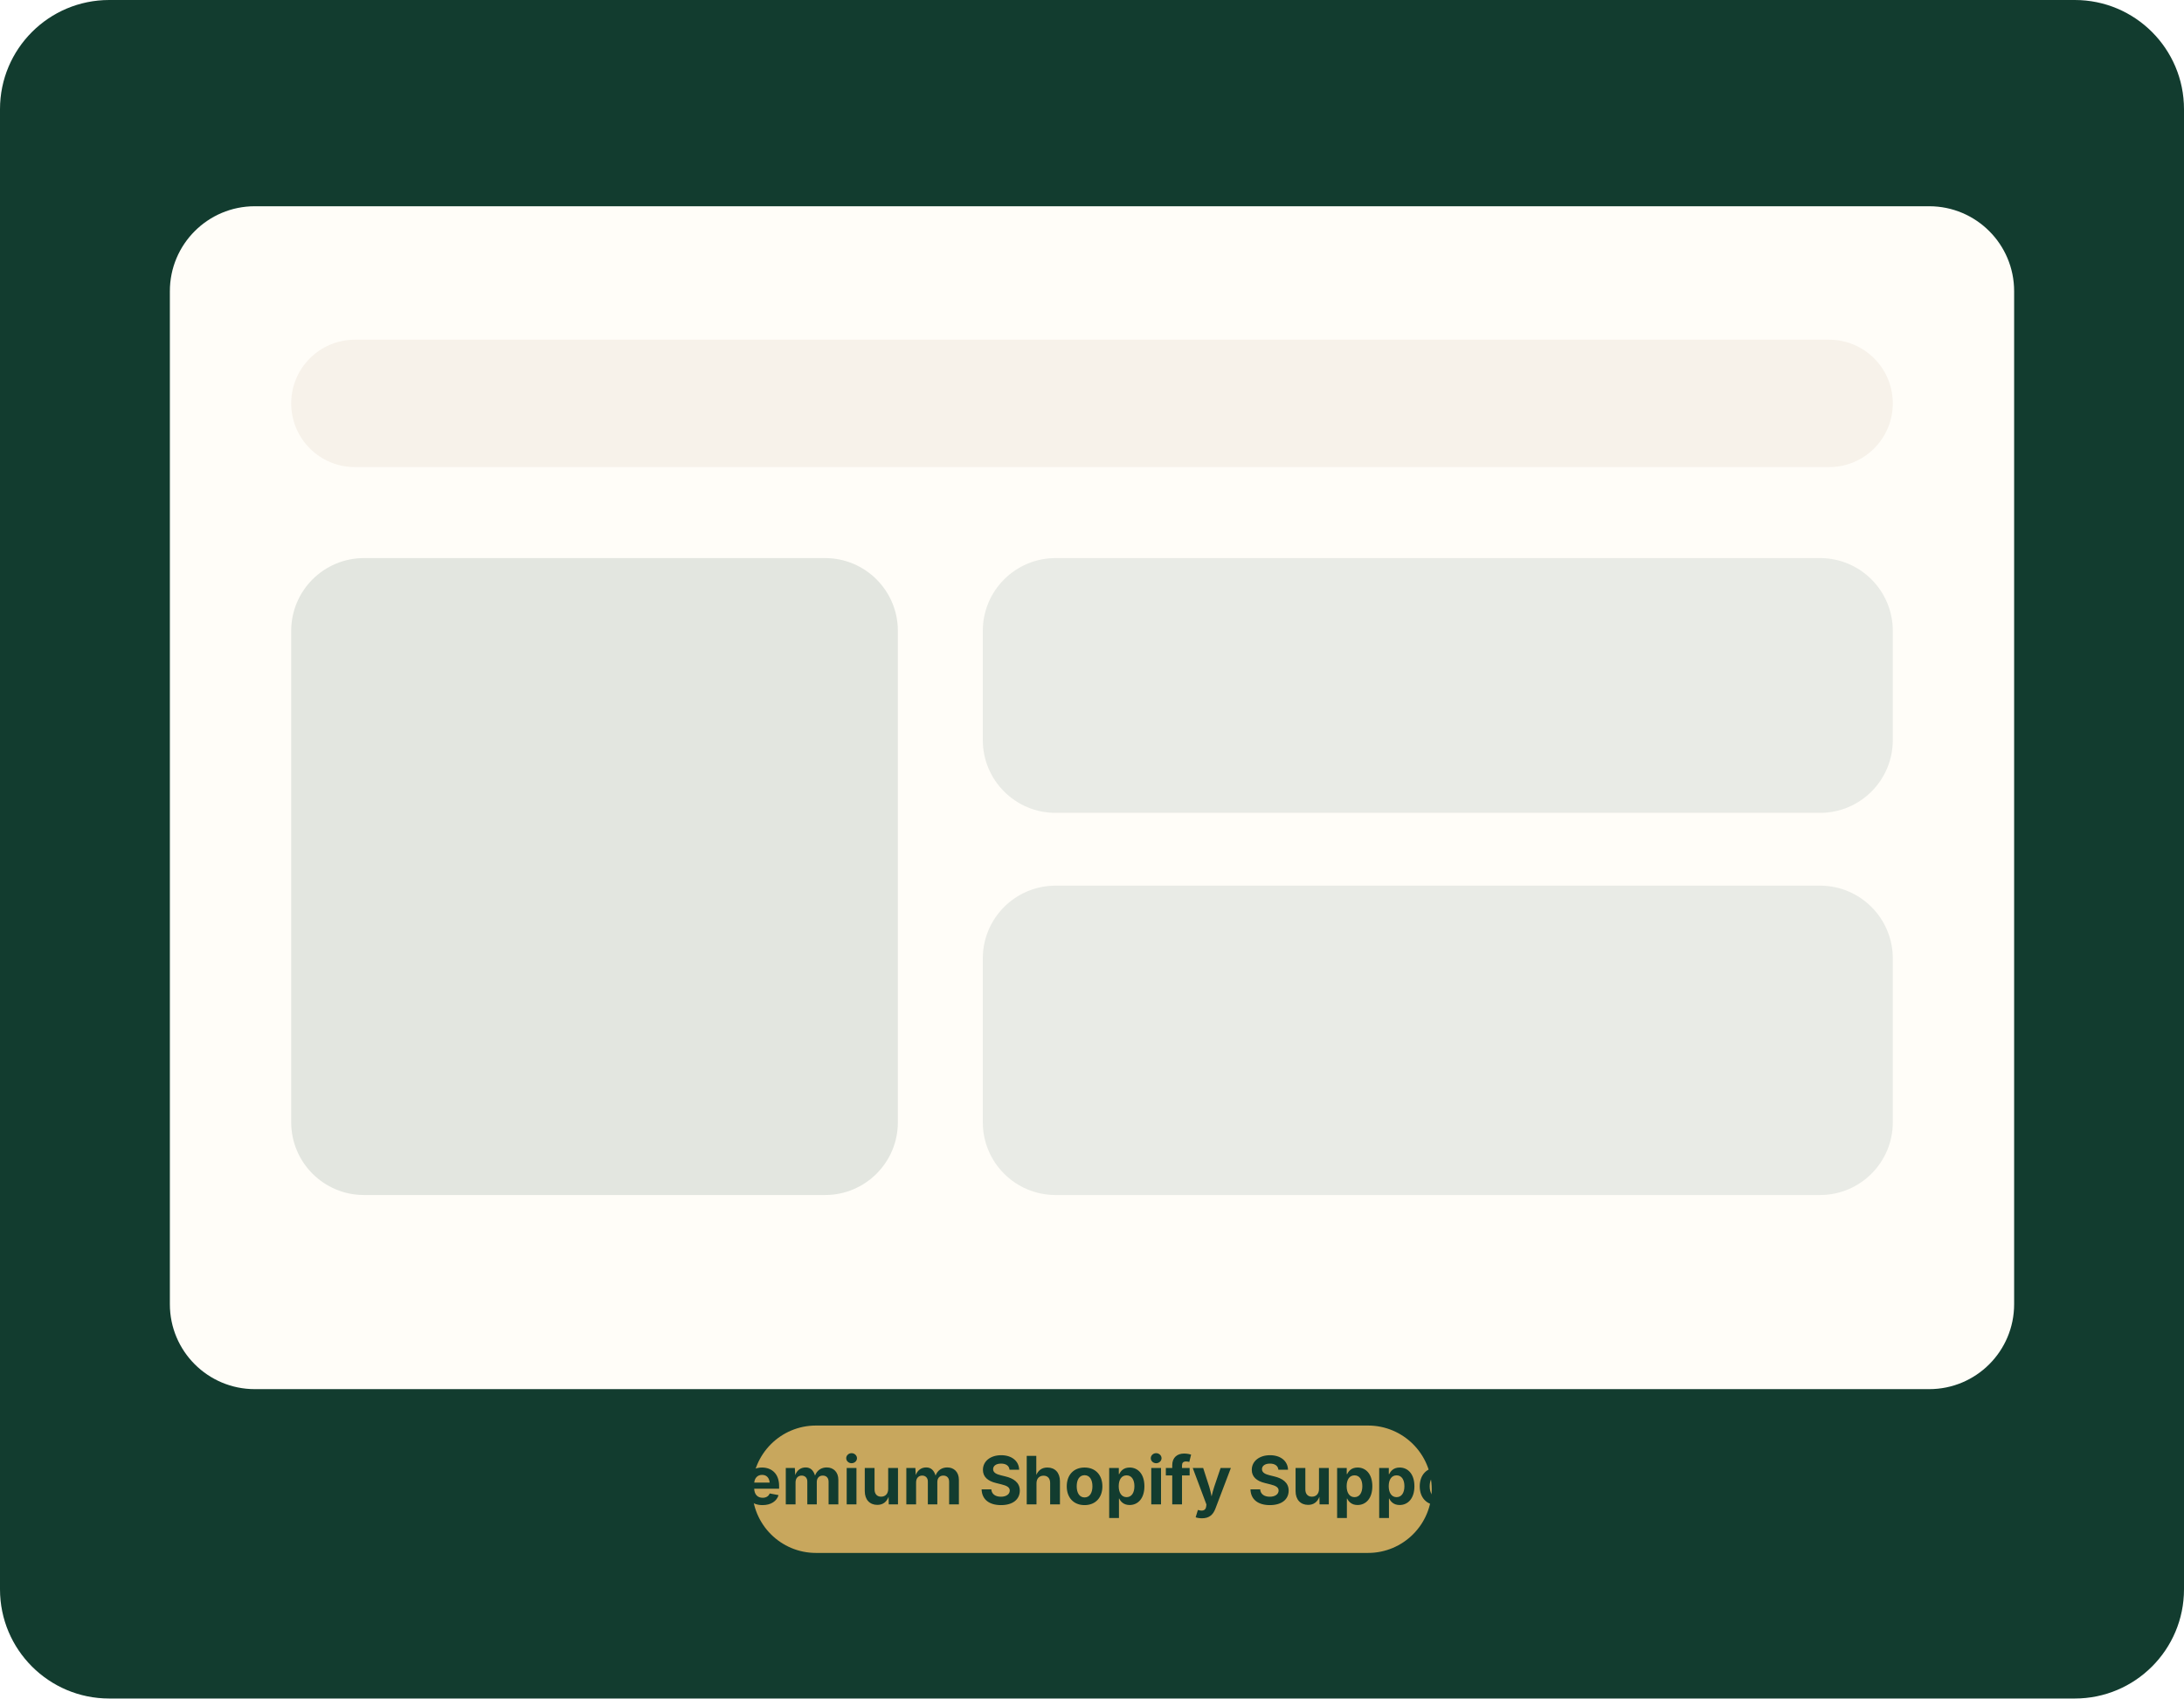
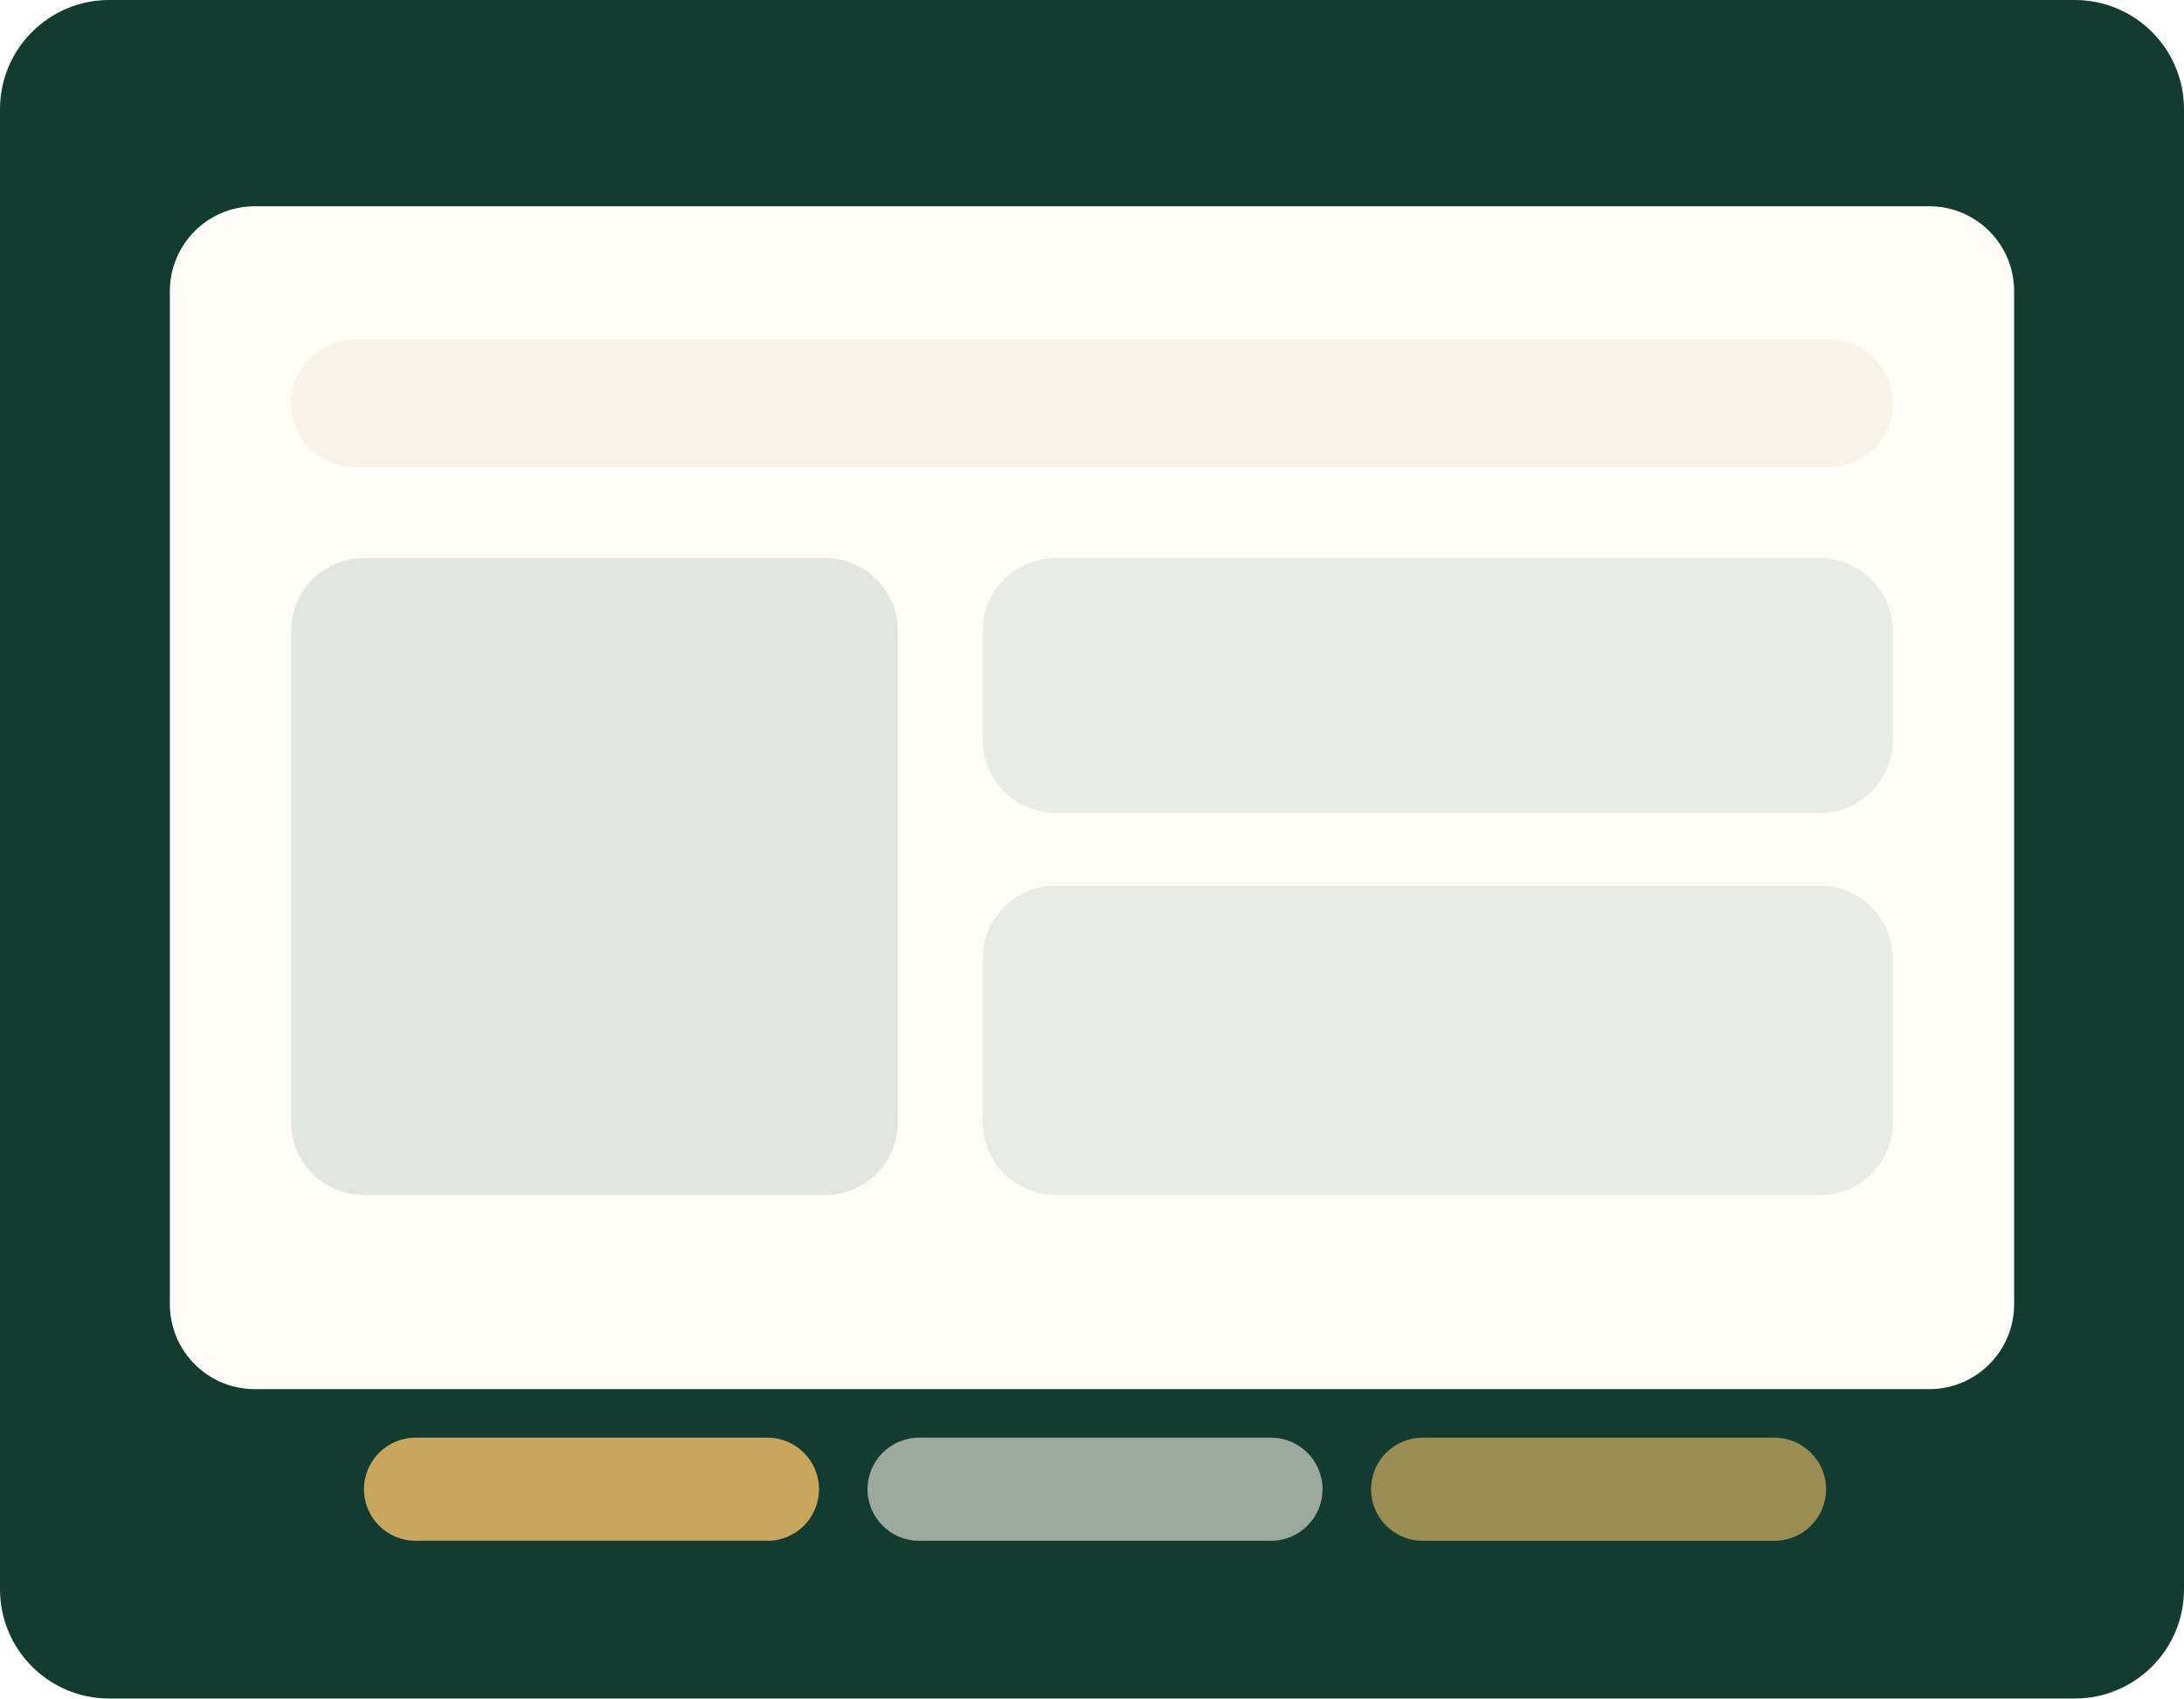
<svg xmlns="http://www.w3.org/2000/svg" width="720" height="560" viewBox="0 0 720 560" fill="none">
  <rect width="720" height="560" rx="36" fill="#123C2F" />
  <rect x="56" y="68" width="608" height="390" rx="28" fill="#FFFDF8" />
  <rect x="96" y="112" width="528" height="42" rx="21" fill="#F7F2EA" />
  <rect x="96" y="184" width="200" height="210" rx="24" fill="#123C2F" fill-opacity="0.12" />
  <rect x="324" y="184" width="300" height="84" rx="24" fill="#123C2F" fill-opacity="0.09" />
  <rect x="324" y="292" width="300" height="102" rx="24" fill="#123C2F" fill-opacity="0.09" />
-   <rect x="248" y="470" width="224" height="42" rx="21" fill="#C8A75D" />
-   <text x="360" y="496" text-anchor="middle" fill="#123C2F" font-family="Inter, sans-serif" font-size="22" font-weight="700">Premium Shopify Support</text>
+   <rect x="120" y="474" width="150" height="34" rx="17" fill="#C8A75D" />
+   <rect x="286" y="474" width="150" height="34" rx="17" fill="#F7F2EA" fill-opacity="0.6" />
+   <rect x="452" y="474" width="150" height="34" rx="17" fill="#C8A75D" fill-opacity="0.75" />
</svg>
